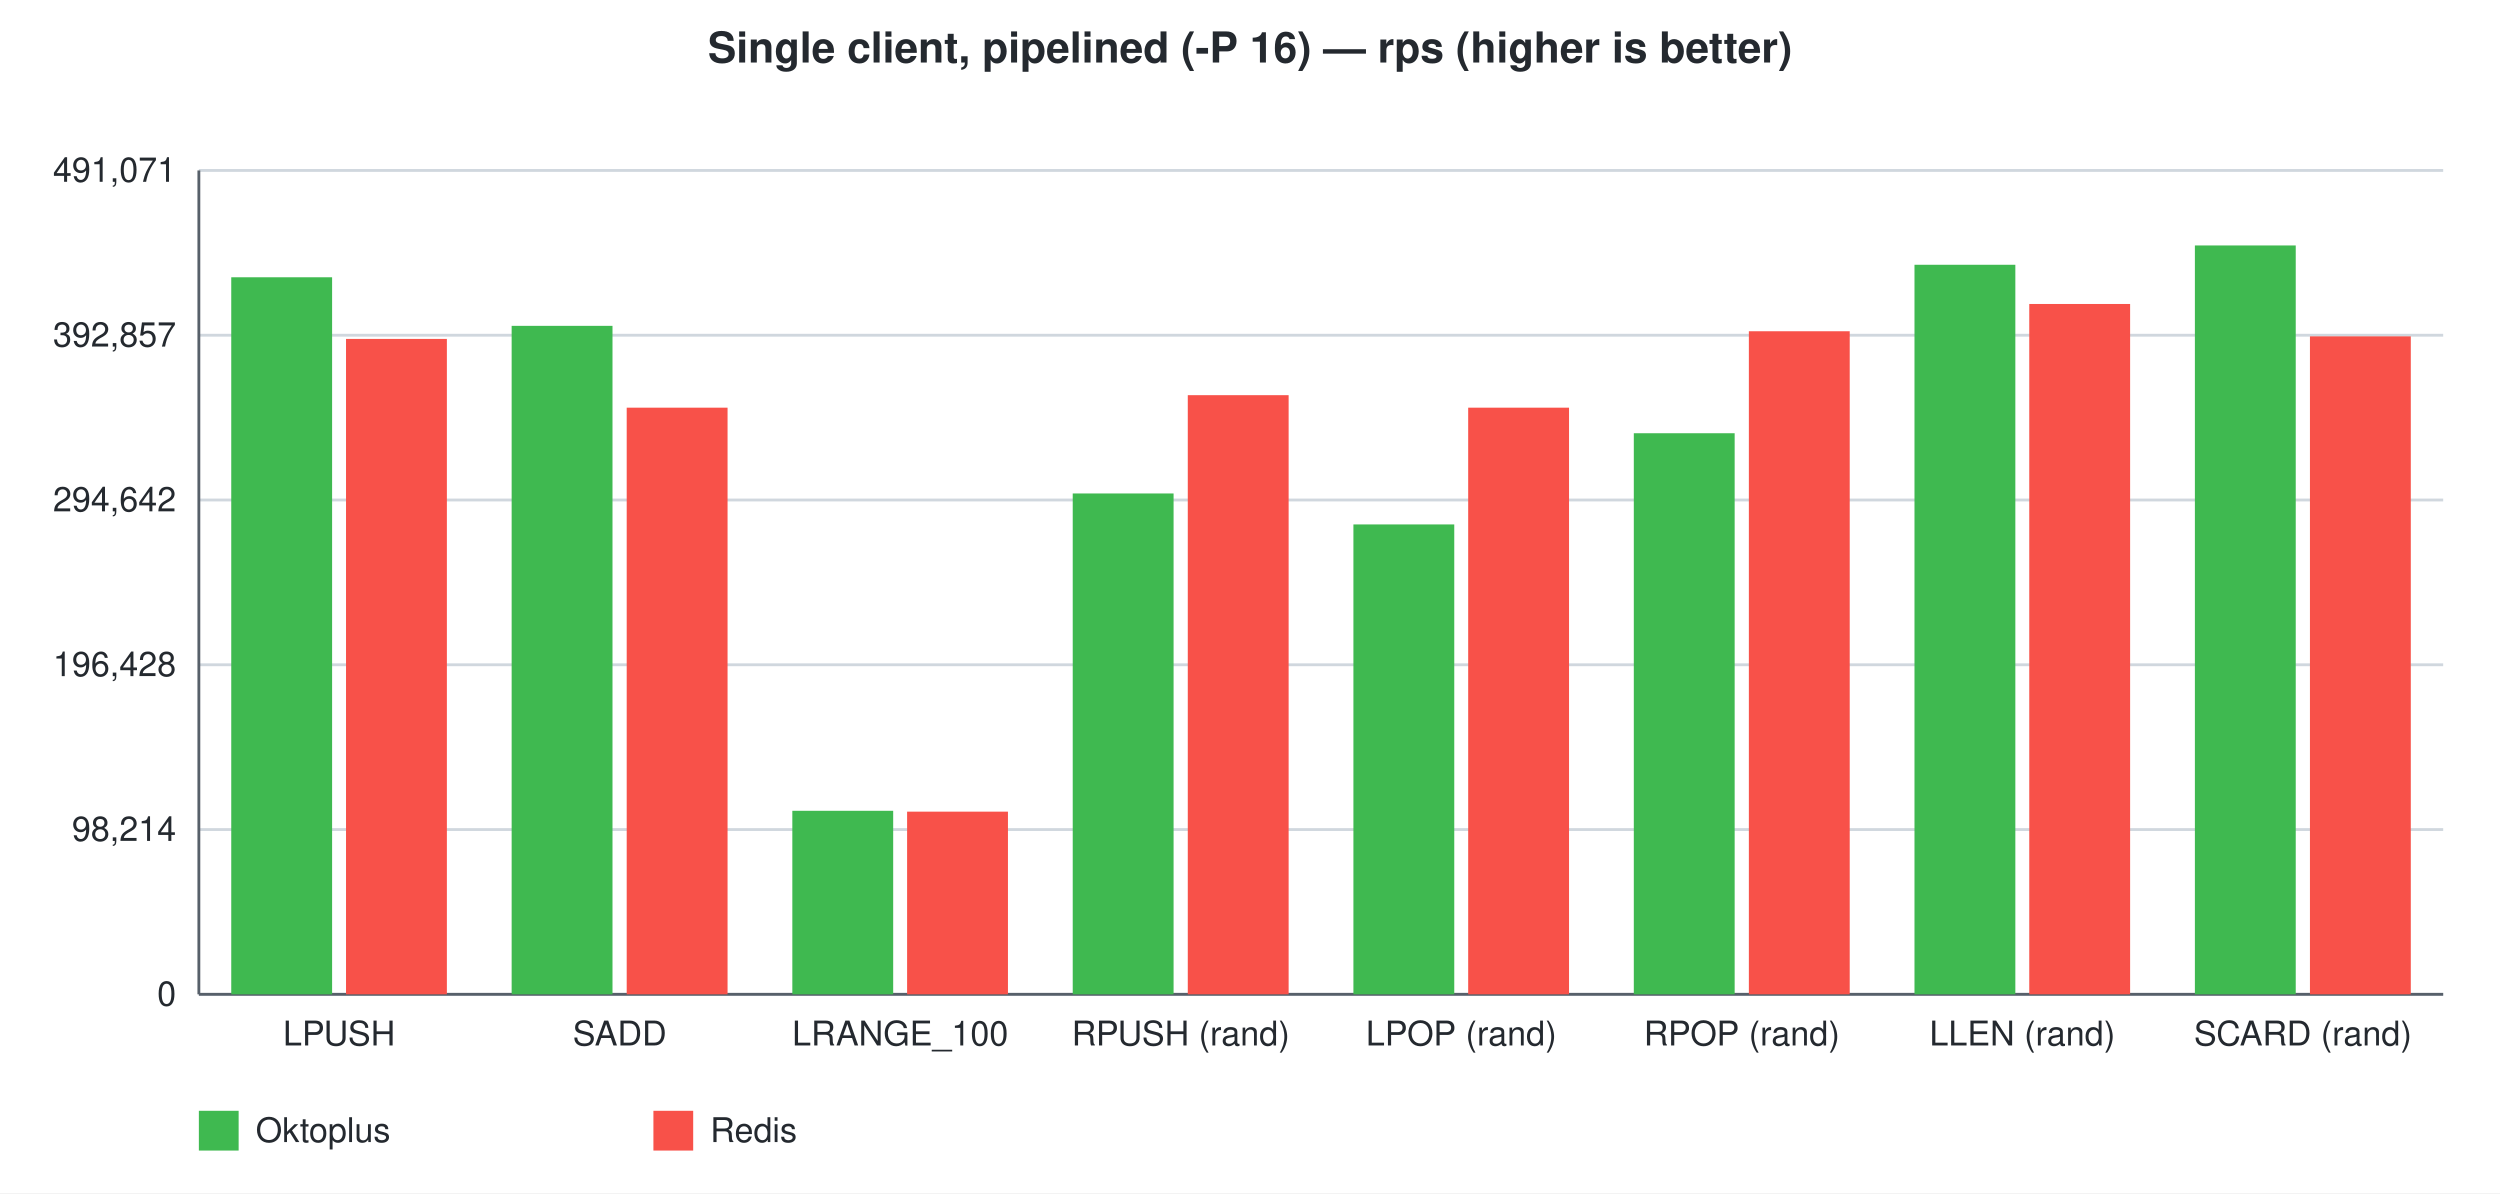
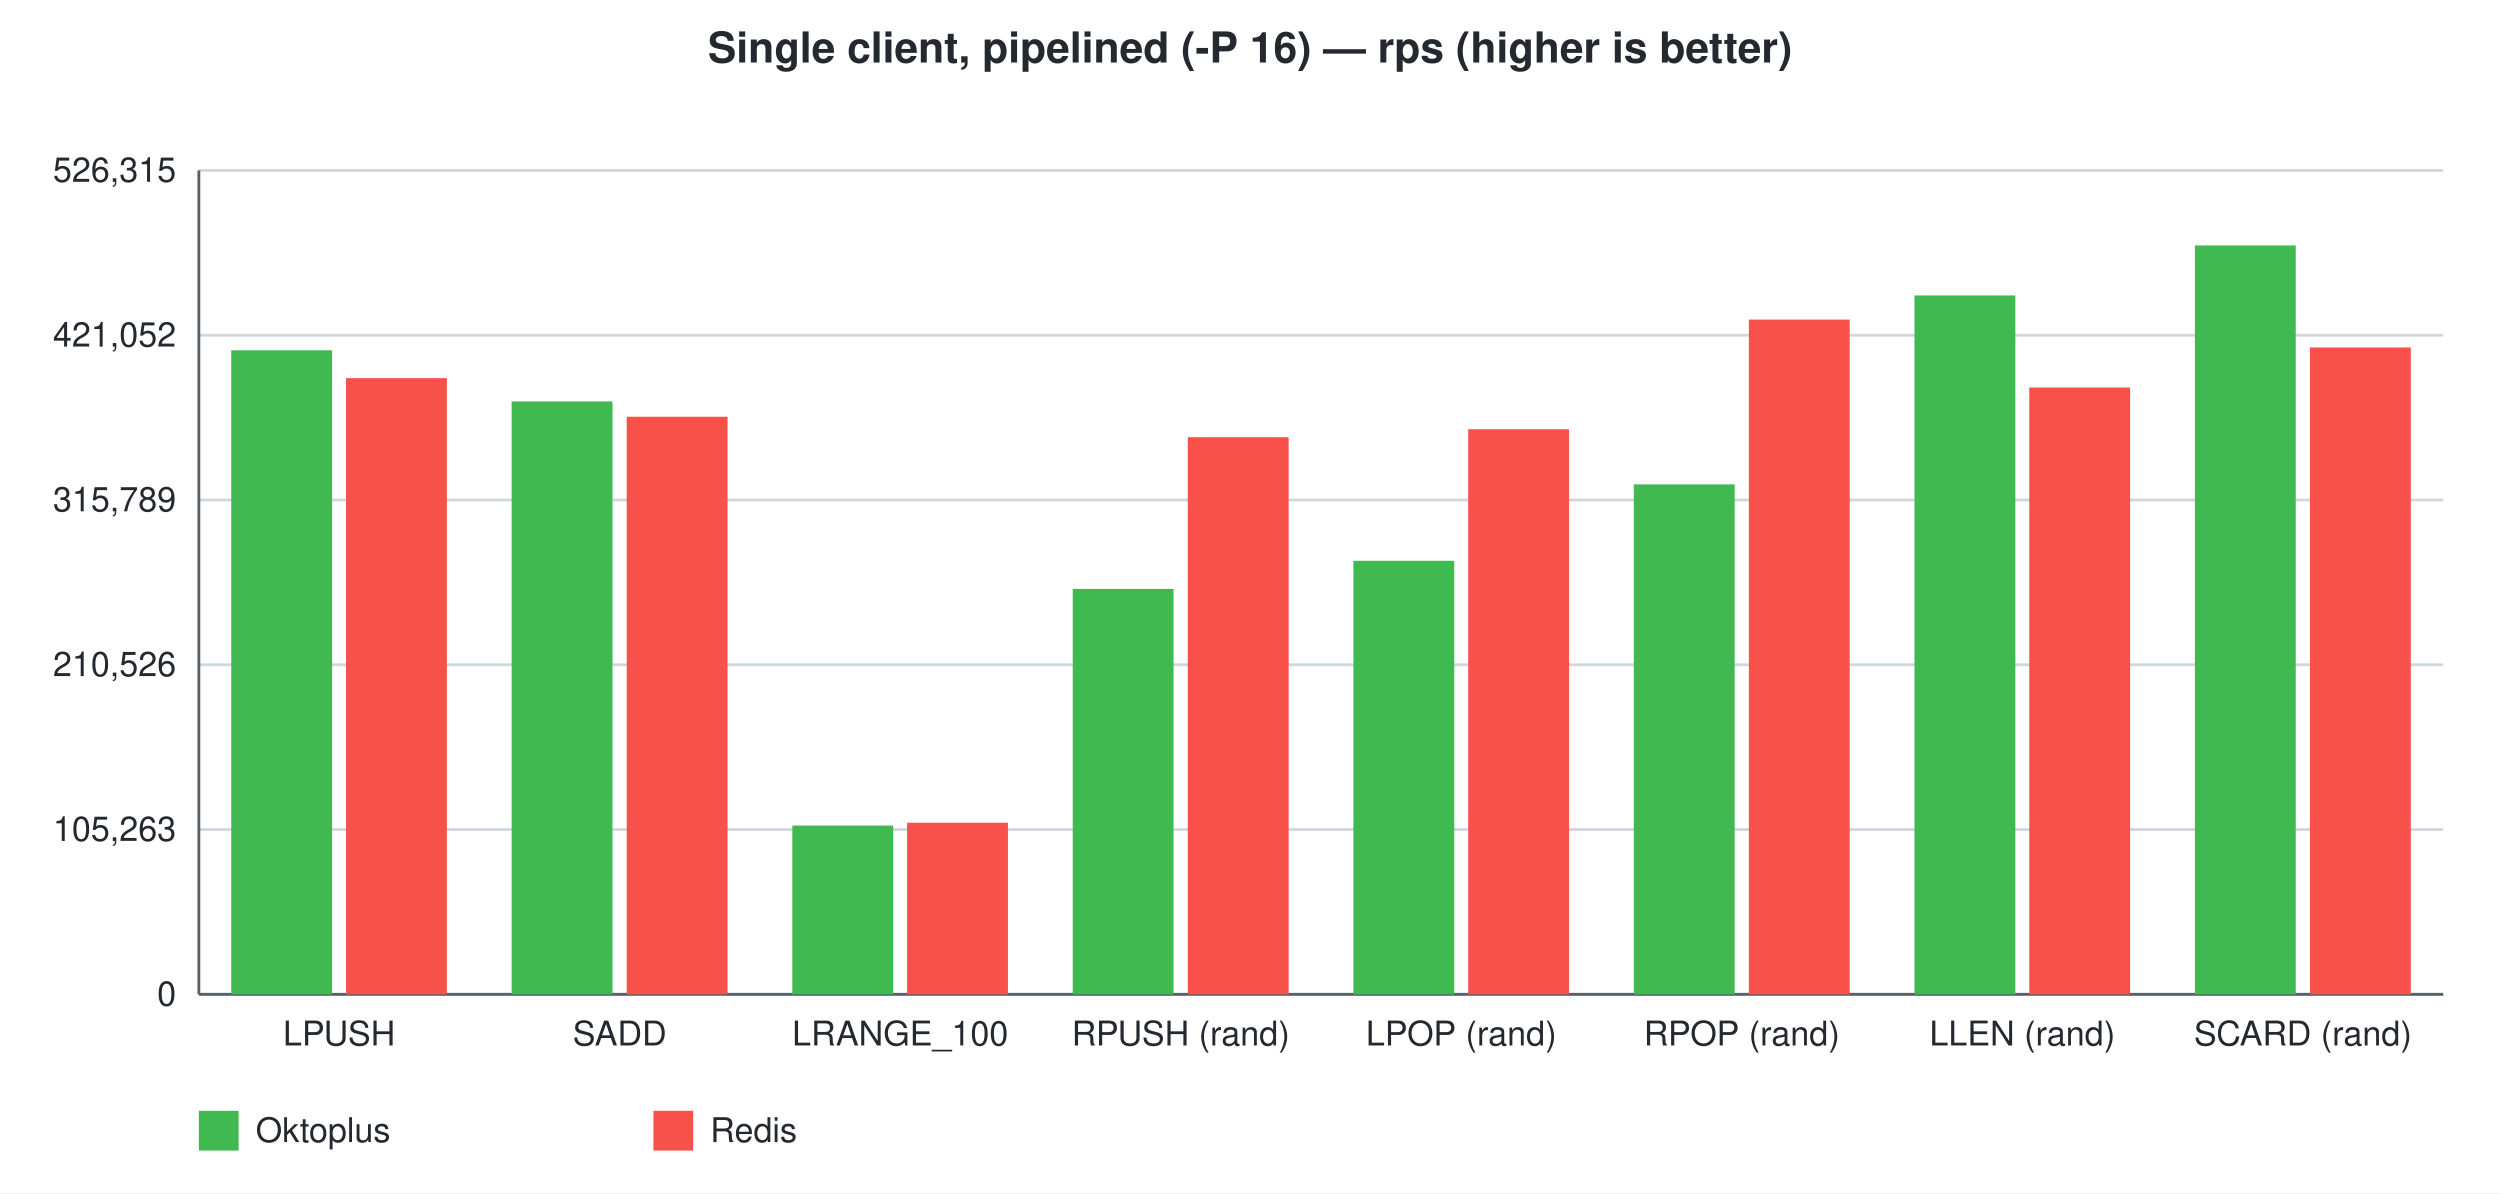
<svg xmlns="http://www.w3.org/2000/svg" width="880" height="420" viewBox="0 0 880 420" font-family="-apple-system, Segoe UI, Helvetica, Arial, sans-serif" font-size="12">
  <rect width="880" height="420" fill="#ffffff" />
  <text x="440.0" y="22" text-anchor="middle" fill="#24292f" font-size="15" font-weight="600">Single client, pipelined (-P 16) — rps (higher is better)</text>
  <line x1="70" y1="350.0" x2="860" y2="350.0" stroke="#d0d7de" stroke-width="1" />
  <text x="62" y="354.0" text-anchor="end" fill="#24292f">0</text>
  <line x1="70" y1="292.0" x2="860" y2="292.0" stroke="#d0d7de" stroke-width="1" />
-   <text x="62" y="296.0" text-anchor="end" fill="#24292f">98,214</text>
+   <text x="62" y="296.0" text-anchor="end" fill="#24292f">105,263</text>
  <line x1="70" y1="234.0" x2="860" y2="234.0" stroke="#d0d7de" stroke-width="1" />
-   <text x="62" y="238.0" text-anchor="end" fill="#24292f">196,428</text>
+   <text x="62" y="238.0" text-anchor="end" fill="#24292f">210,526</text>
  <line x1="70" y1="176.0" x2="860" y2="176.0" stroke="#d0d7de" stroke-width="1" />
-   <text x="62" y="180.0" text-anchor="end" fill="#24292f">294,642</text>
-   <line x1="70" y1="118.0" x2="860" y2="118.0" stroke="#d0d7de" stroke-width="1" />
-   <text x="62" y="122.0" text-anchor="end" fill="#24292f">392,857</text>
+   <text x="62" y="180.0" text-anchor="end" fill="#24292f">315,789</text>
+   <line x1="70" y1="118" x2="860" y2="118" stroke="#d0d7de" stroke-width="1" />
+   <text x="62" y="122" text-anchor="end" fill="#24292f">421,052</text>
  <line x1="70" y1="60.0" x2="860" y2="60.0" stroke="#d0d7de" stroke-width="1" />
-   <text x="62" y="64.0" text-anchor="end" fill="#24292f">491,071</text>
+   <text x="62" y="64.0" text-anchor="end" fill="#24292f">526,315</text>
  <line x1="70" y1="60" x2="70" y2="350" stroke="#57606a" stroke-width="1" />
  <line x1="70" y1="350" x2="860" y2="350" stroke="#57606a" stroke-width="1" />
  <text x="119.375" y="368" text-anchor="middle" fill="#24292f">LPUSH</text>
-   <rect x="81.4" y="97.6" width="35.5" height="252.4" fill="#3fb950" />
-   <rect x="121.8" y="119.3" width="35.5" height="230.7" fill="#f85149" />
+   <rect x="81.4" y="123.3" width="35.5" height="226.7" fill="#3fb950" />
+   <rect x="121.8" y="133.1" width="35.5" height="216.9" fill="#f85149" />
  <text x="218.125" y="368" text-anchor="middle" fill="#24292f">SADD</text>
-   <rect x="180.1" y="114.7" width="35.5" height="235.3" fill="#3fb950" />
-   <rect x="220.6" y="143.5" width="35.5" height="206.5" fill="#f85149" />
+   <rect x="180.1" y="141.3" width="35.5" height="208.7" fill="#3fb950" />
+   <rect x="220.6" y="146.7" width="35.5" height="203.3" fill="#f85149" />
  <text x="316.875" y="368" text-anchor="middle" fill="#24292f">LRANGE_100</text>
-   <rect x="278.9" y="285.4" width="35.5" height="64.6" fill="#3fb950" />
-   <rect x="319.3" y="285.7" width="35.5" height="64.3" fill="#f85149" />
+   <rect x="278.9" y="290.6" width="35.5" height="59.4" fill="#3fb950" />
+   <rect x="319.3" y="289.6" width="35.5" height="60.4" fill="#f85149" />
  <text x="415.625" y="368" text-anchor="middle" fill="#24292f">RPUSH (rand)</text>
-   <rect x="377.6" y="173.7" width="35.5" height="176.3" fill="#3fb950" />
-   <rect x="418.1" y="139.1" width="35.5" height="210.9" fill="#f85149" />
+   <rect x="377.6" y="207.3" width="35.5" height="142.7" fill="#3fb950" />
+   <rect x="418.1" y="153.9" width="35.5" height="196.1" fill="#f85149" />
  <text x="514.375" y="368" text-anchor="middle" fill="#24292f">LPOP (rand)</text>
-   <rect x="476.4" y="184.6" width="35.5" height="165.4" fill="#3fb950" />
-   <rect x="516.8" y="143.5" width="35.5" height="206.5" fill="#f85149" />
+   <rect x="476.4" y="197.4" width="35.5" height="152.6" fill="#3fb950" />
+   <rect x="516.8" y="151.1" width="35.5" height="198.9" fill="#f85149" />
  <text x="613.125" y="368" text-anchor="middle" fill="#24292f">RPOP (rand)</text>
-   <rect x="575.1" y="152.5" width="35.5" height="197.5" fill="#3fb950" />
-   <rect x="615.6" y="116.6" width="35.5" height="233.4" fill="#f85149" />
+   <rect x="575.1" y="170.5" width="35.5" height="179.5" fill="#3fb950" />
+   <rect x="615.6" y="112.5" width="35.5" height="237.5" fill="#f85149" />
  <text x="711.875" y="368" text-anchor="middle" fill="#24292f">LLEN (rand)</text>
-   <rect x="673.9" y="93.2" width="35.5" height="256.8" fill="#3fb950" />
-   <rect x="714.3" y="107.0" width="35.5" height="243.0" fill="#f85149" />
+   <rect x="673.9" y="104.0" width="35.5" height="246.0" fill="#3fb950" />
+   <rect x="714.3" y="136.4" width="35.5" height="213.6" fill="#f85149" />
  <text x="810.625" y="368" text-anchor="middle" fill="#24292f">SCARD (rand)</text>
  <rect x="772.6" y="86.4" width="35.5" height="263.6" fill="#3fb950" />
-   <rect x="813.1" y="118.4" width="35.5" height="231.6" fill="#f85149" />
+   <rect x="813.1" y="122.3" width="35.5" height="227.7" fill="#f85149" />
  <rect x="70" y="391" width="14" height="14" fill="#3fb950" />
  <text x="90" y="402" fill="#24292f">Oktoplus</text>
  <rect x="230" y="391" width="14" height="14" fill="#f85149" />
  <text x="250" y="402" fill="#24292f">Redis</text>
</svg>
